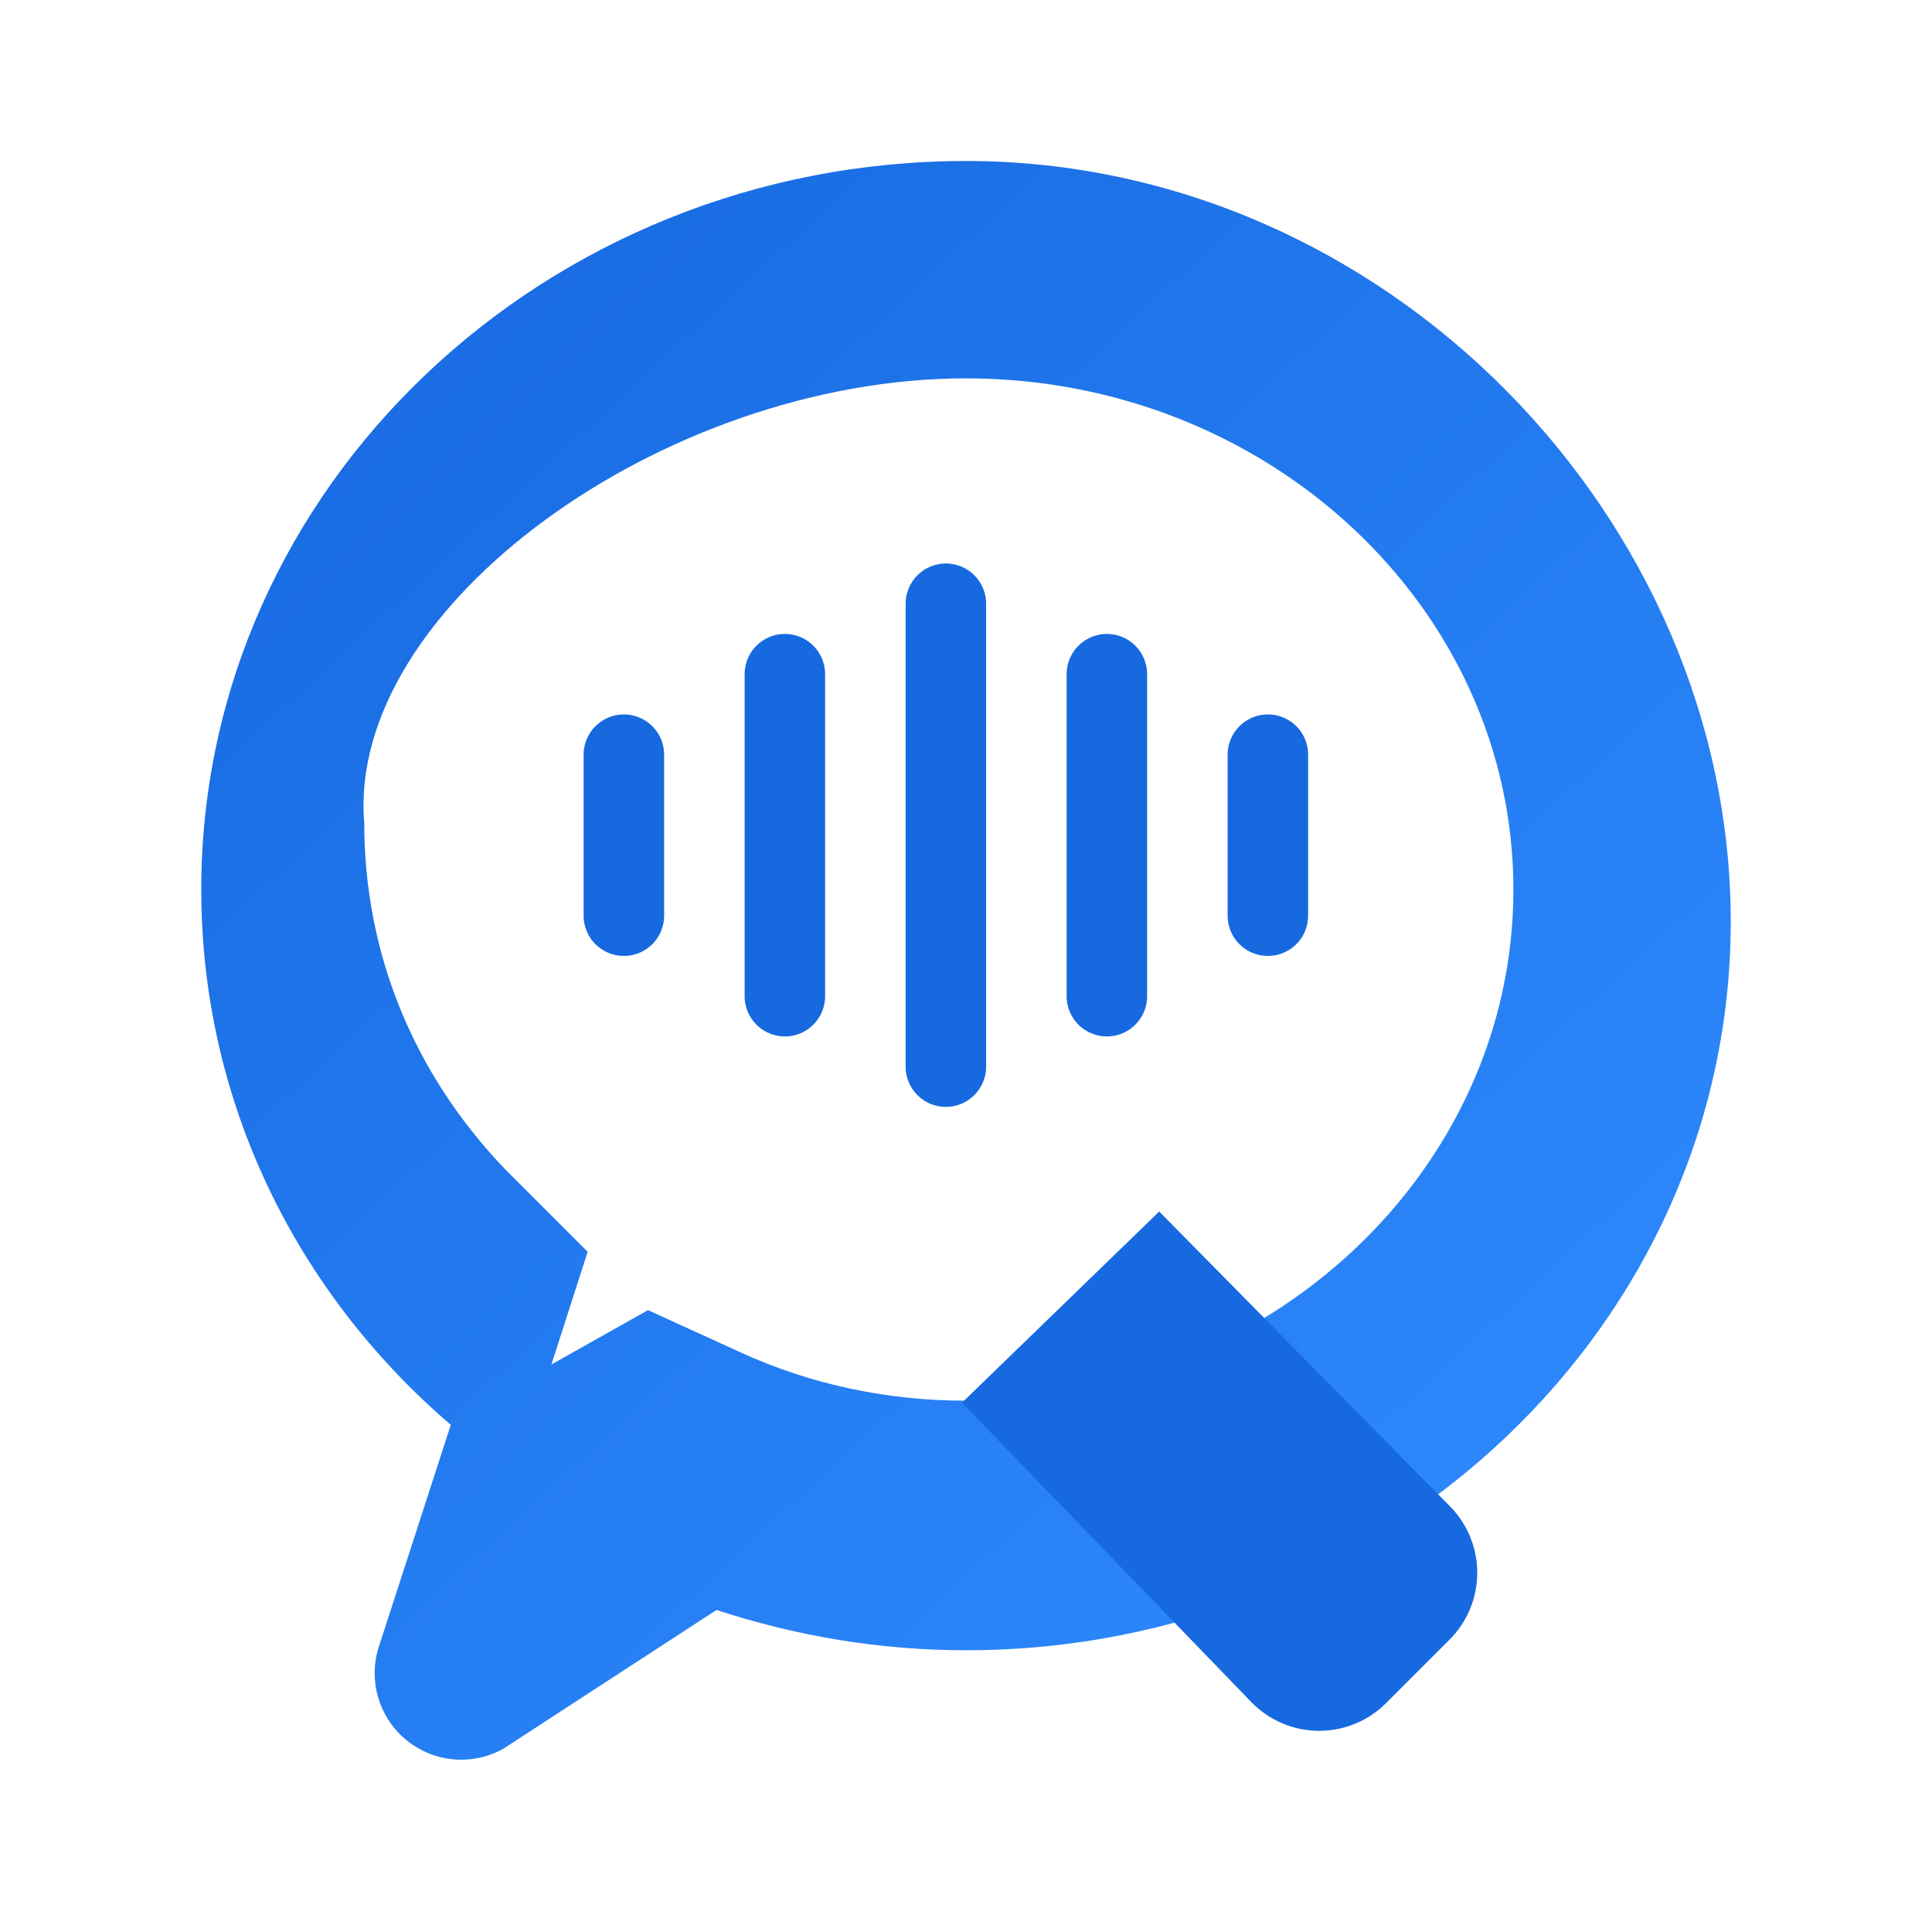
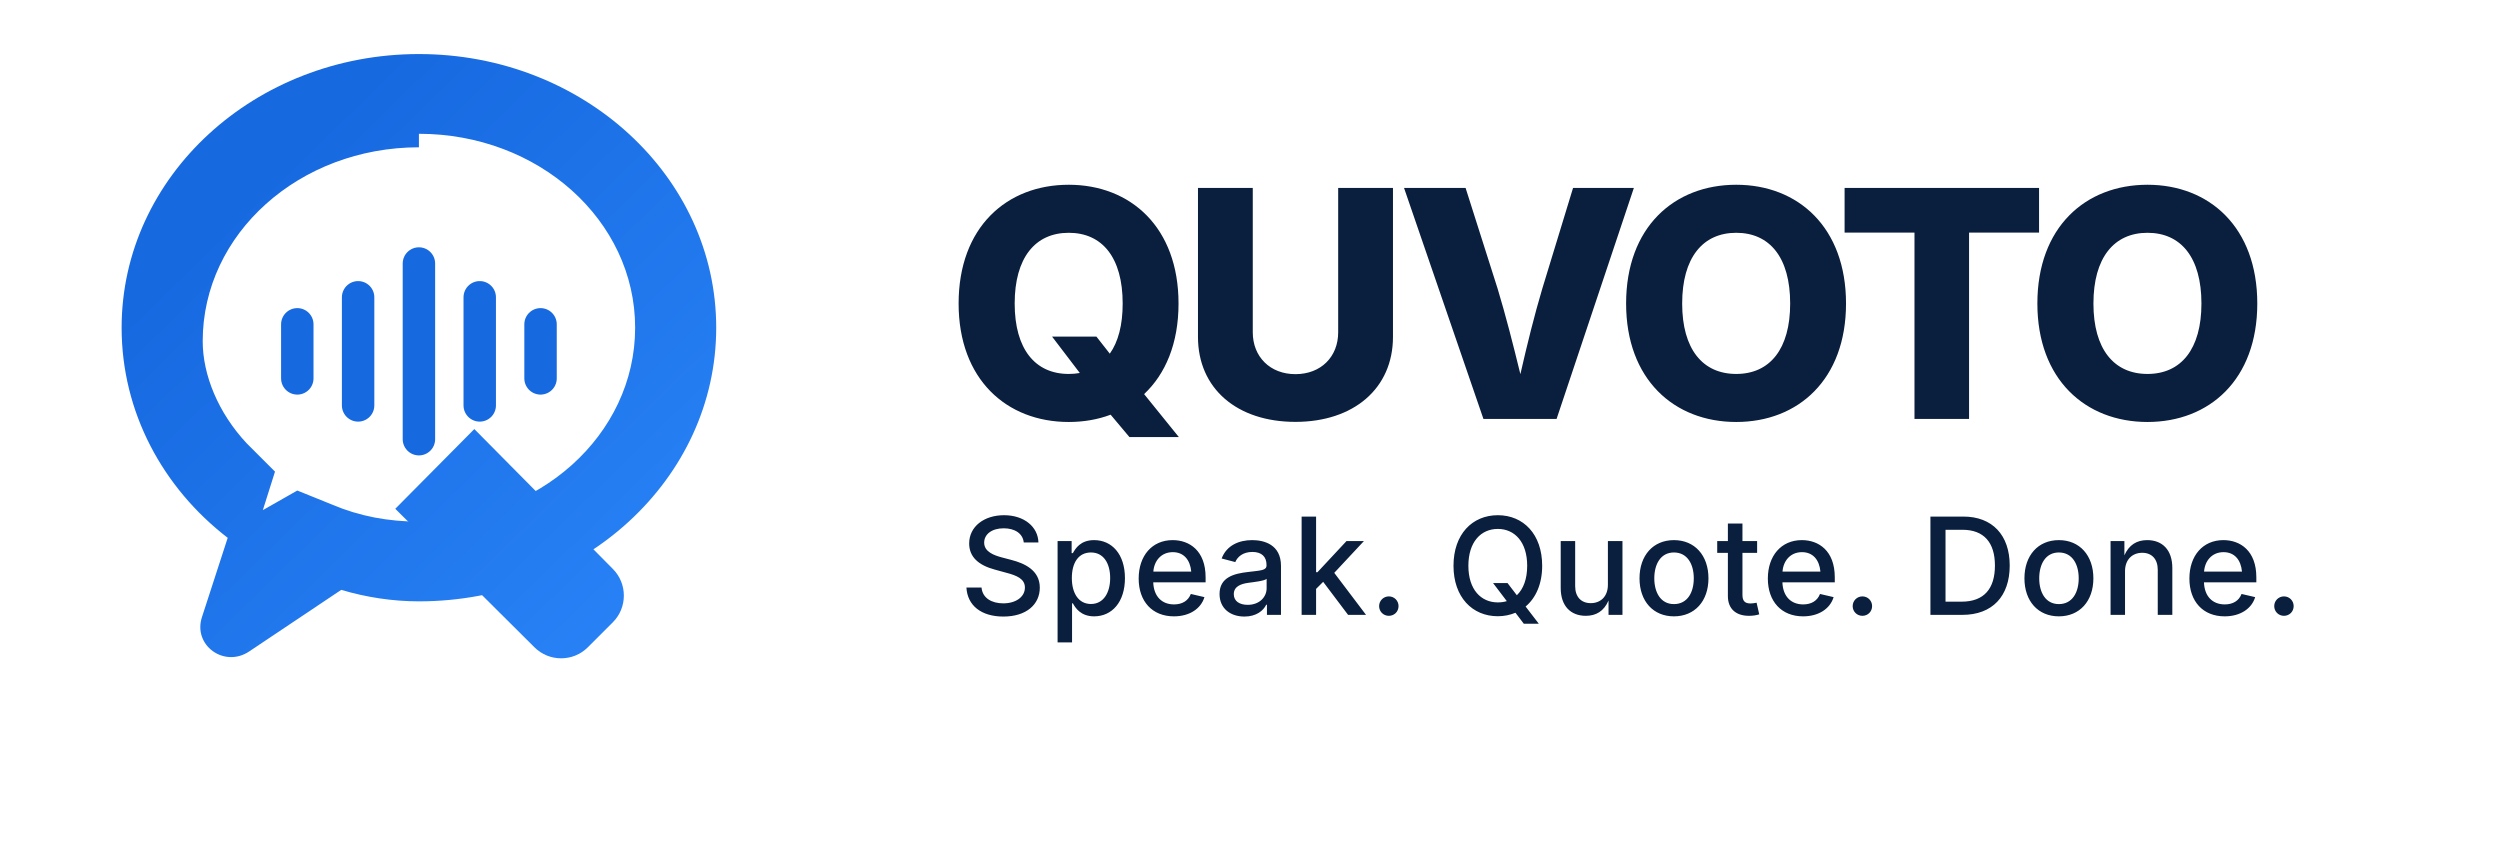
- <svg xmlns="http://www.w3.org/2000/svg" viewBox="0 0 96 96">
+ <svg xmlns="http://www.w3.org/2000/svg" viewBox="0 0 370 125" role="img" aria-labelledby="title desc">
  <defs>
-     <linearGradient id="qv" x1="14" y1="10" x2="82" y2="84" gradientUnits="userSpaceOnUse">
+     <linearGradient id="blue" x1="28" y1="18" x2="112" y2="104" gradientUnits="userSpaceOnUse">
      <stop stop-color="#1769E0" />
      <stop offset="1" stop-color="#2F8CFF" />
    </linearGradient>
  </defs>
-   <path fill="url(#qv)" d="M48 8c-20.9 0-38 16.2-38 36.2 0 10.5 4.7 20 12.4 26.6l-3.6 11.1a4.3 4.3 0 0 0 6.2 5L35.6 80c4 1.3 8.1 2 12.4 2 20.9 0 38-16.2 38-36.2S68.9 8 48 8Zm0 10.8c15 0 27.2 11.4 27.2 25.4S63 69.6 48 69.6c-3.9 0-7.7-.8-11.2-2.4l-4.6-2.1-4.8 2.7 1.8-5.6-4.1-4.1c-4.6-4.8-7-10.8-7-17.2C17.2 30.2 33 18.8 48 18.8Z" />
-   <path fill="#1769E0" d="M57.6 60.2 72 74.8a4.7 4.7 0 0 1 0 6.7l-3.1 3.1a4.7 4.7 0 0 1-6.7 0L47.8 69.7l9.8-9.5Z" />
-   <g stroke="#1769E0" stroke-width="4" stroke-linecap="round">
-     <path d="M31 45.5v-8" />
-     <path d="M39 49.5v-16" />
-     <path d="M47 53v-23" />
-     <path d="M55 49.5v-16" />
-     <path d="M63 45.5v-8" />
+   <g transform="translate(12 8)">
+     <path fill="url(#blue)" d="M50 0C25.7 0 6 18.1 6 40.5c0 12.5 6.1 23.7 15.7 31.1l-3.8 11.7c-1.4 4.2 3.3 7.6 7 5.1l13.6-9.1c3.7 1.1 7.6 1.7 11.5 1.7 24.3 0 44-18.1 44-40.5S74.3 0 50 0Zm0 11.8c17.7 0 32 12.8 32 28.7S67.7 69.2 50 69.2c-4.5 0-8.8-.8-12.8-2.5l-5.2-2.1-5.1 2.9 1.8-5.7-4.2-4.2c-4.2-4.5-6.5-10.1-6.5-15.1 0-15.9 14.3-28.7 32-28.7Z" />
+     <path fill="url(#blue)" d="m58.2 55.5 20.5 20.7a5.6 5.6 0 0 1 0 7.9l-3.7 3.7a5.6 5.6 0 0 1-7.9 0L46.5 67.3l11.7-11.8Z" />
+     <g stroke="#1769E0" stroke-width="4.8" stroke-linecap="round">
+       <path d="M32 48v-8" />
+       <path d="M41 52v-16" />
+       <path d="M50 57V31" />
+       <path d="M59 52v-16" />
+       <path d="M68 48v-8" />
+     </g>
  </g>
+   <text x="140" y="62" fill="#0A1E3D" font-family="Poppins,Inter,Arial,sans-serif" font-size="47" font-weight="800" letter-spacing="-2.1">QUVOTO</text>
+   <text x="142" y="91" fill="#0A1E3D" font-family="Poppins,Inter,Arial,sans-serif" font-size="20" font-weight="500" letter-spacing=".15">Speak. Quote. Done.</text>
</svg>
